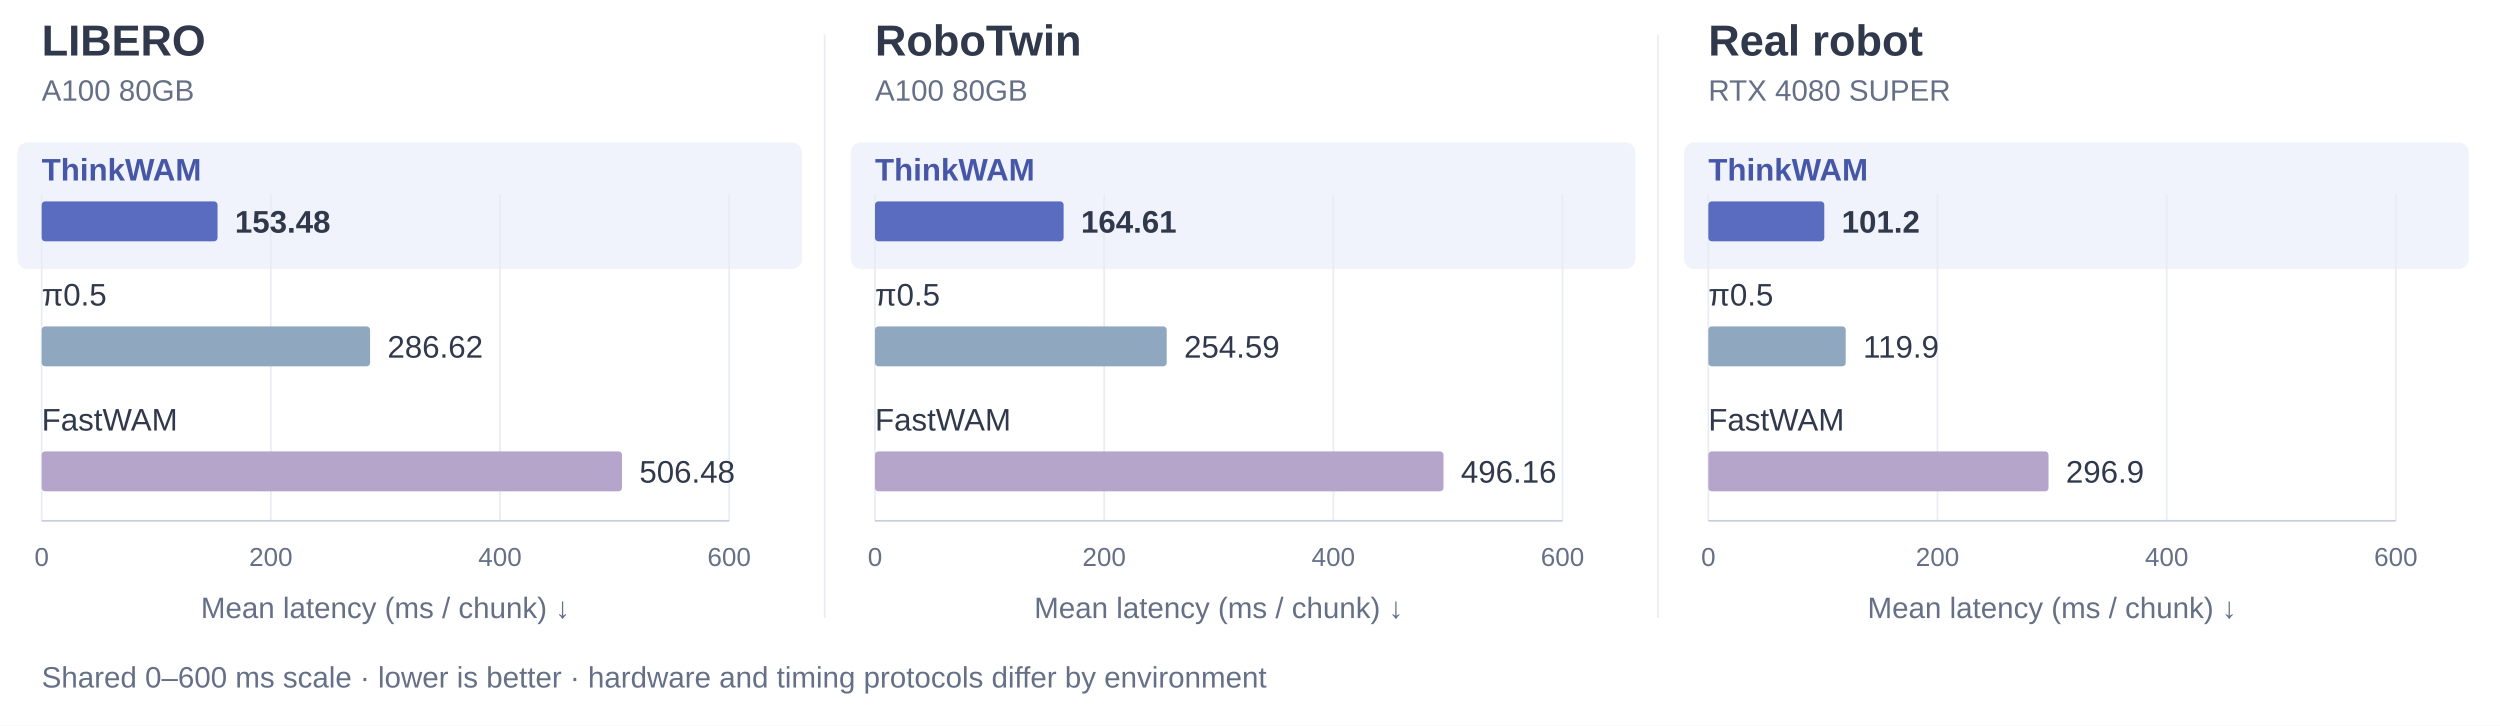
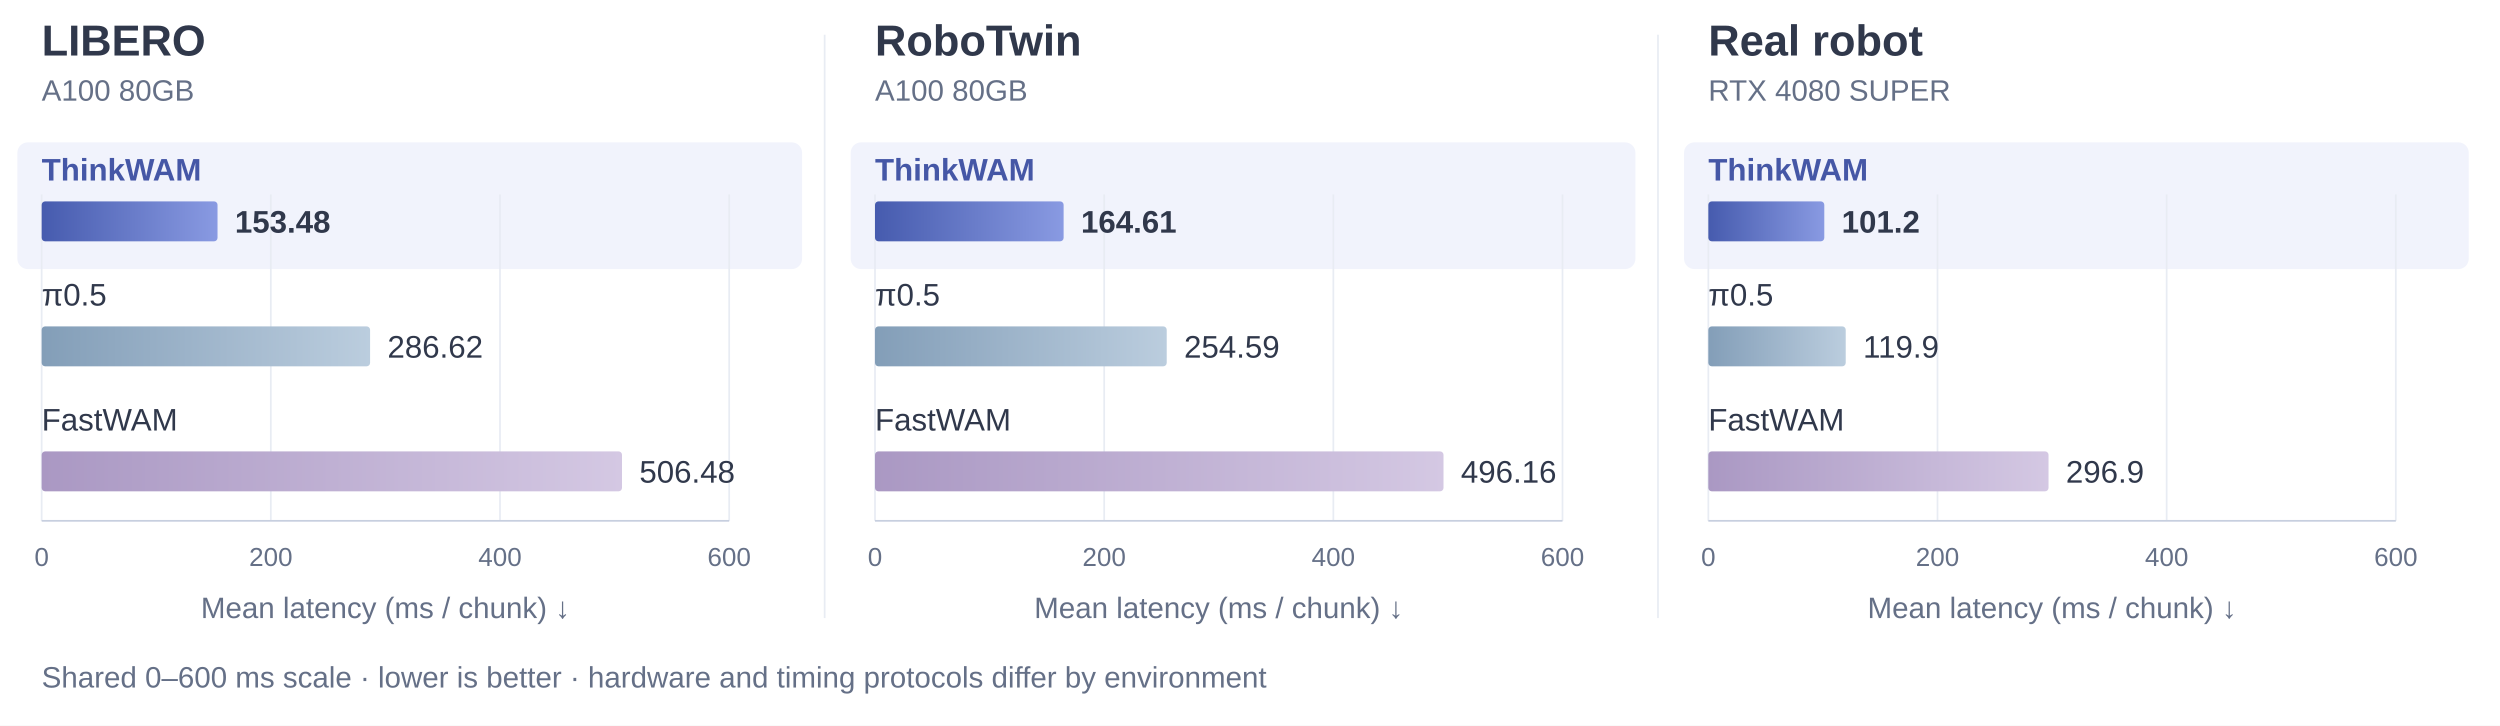
<svg xmlns="http://www.w3.org/2000/svg" width="1440" height="418" viewBox="0 0 1440 418" role="img" aria-labelledby="chart-title chart-desc">
+   <defs>
+     <linearGradient id="bar-ours" x1="0" y1="0" x2="1" y2="0">
+       <stop offset="0" stop-color="#465BAE" />
+       <stop offset="1" stop-color="#899AE2" />
+     </linearGradient>
+     <linearGradient id="bar-pi" x1="0" y1="0" x2="1" y2="0">
+       <stop offset="0" stop-color="#839EB8" />
+       <stop offset="1" stop-color="#BBCDDE" />
+     </linearGradient>
+     <linearGradient id="bar-fast" x1="0" y1="0" x2="1" y2="0">
+       <stop offset="0" stop-color="#AA98C3" />
+       <stop offset="1" stop-color="#D4C8E3" />
+     </linearGradient>
+   </defs>
  <style>text{font-family:Arial,Helvetica,sans-serif;font-variant-numeric:tabular-nums}</style>
  <rect width="1440" height="418" fill="#FFFFFF" />
  <text x="24" y="32" font-size="25" font-weight="650" fill="#30384B" text-anchor="start">LIBERO</text>
  <text x="24" y="58" font-size="17" font-weight="400" fill="#657087" text-anchor="start">A100 80GB</text>
  <rect x="10" y="82" width="452" height="73" rx="6" fill="#F1F3FC" />
  <line x1="24" y1="112" x2="24" y2="300" stroke="#E8ECF3" stroke-width="1" />
  <text x="24" y="326" font-size="15" font-weight="400" fill="#657087" text-anchor="middle">0</text>
  <line x1="156" y1="112" x2="156" y2="300" stroke="#E8ECF3" stroke-width="1" />
  <text x="156" y="326" font-size="15" font-weight="400" fill="#657087" text-anchor="middle">200</text>
  <line x1="288" y1="112" x2="288" y2="300" stroke="#E8ECF3" stroke-width="1" />
  <text x="288" y="326" font-size="15" font-weight="400" fill="#657087" text-anchor="middle">400</text>
  <line x1="420" y1="112" x2="420" y2="300" stroke="#E8ECF3" stroke-width="1" />
  <text x="420" y="326" font-size="15" font-weight="400" fill="#657087" text-anchor="middle">600</text>
  <text x="24" y="104" font-size="18" font-weight="650" fill="#4557A6" text-anchor="start">ThinkWAM</text>
-   <rect data-method="ThinkWAM" data-value="153.48" x="24" y="116" width="101.297" height="23" rx="2" fill="#596CC0" />
+   <rect data-method="ThinkWAM" data-value="153.48" x="24" y="116" width="101.297" height="23" rx="2" fill="url(#bar-ours)" />
  <text x="135.297" y="134" font-size="18" font-weight="650" fill="#30384B" text-anchor="start">153.48</text>
  <text x="24" y="176" font-size="18" font-weight="400" fill="#30384B" text-anchor="start">π0.5</text>
-   <rect data-method="π0.5" data-value="286.62" x="24" y="188" width="189.169" height="23" rx="2" fill="#8FA8BF" />
+   <rect data-method="π0.5" data-value="286.62" x="24" y="188" width="189.169" height="23" rx="2" fill="url(#bar-pi)" />
  <text x="223.169" y="206" font-size="18" font-weight="400" fill="#30384B" text-anchor="start">286.62</text>
  <text x="24" y="248" font-size="18" font-weight="400" fill="#30384B" text-anchor="start">FastWAM</text>
-   <rect data-method="FastWAM" data-value="506.48" x="24" y="260" width="334.277" height="23" rx="2" fill="#B5A5CB" />
+   <rect data-method="FastWAM" data-value="506.48" x="24" y="260" width="334.277" height="23" rx="2" fill="url(#bar-fast)" />
  <text x="368.277" y="278" font-size="18" font-weight="400" fill="#30384B" text-anchor="start">506.48</text>
  <line x1="24" y1="300" x2="420" y2="300" stroke="#C7CFDF" stroke-width="1" />
  <text x="222" y="356" font-size="17" font-weight="400" fill="#657087" text-anchor="middle">Mean latency (ms / chunk) ↓</text>
  <text x="504" y="32" font-size="25" font-weight="650" fill="#30384B" text-anchor="start">RoboTwin</text>
  <text x="504" y="58" font-size="17" font-weight="400" fill="#657087" text-anchor="start">A100 80GB</text>
  <rect x="490" y="82" width="452" height="73" rx="6" fill="#F1F3FC" />
  <line x1="504" y1="112" x2="504" y2="300" stroke="#E8ECF3" stroke-width="1" />
  <text x="504" y="326" font-size="15" font-weight="400" fill="#657087" text-anchor="middle">0</text>
  <line x1="636" y1="112" x2="636" y2="300" stroke="#E8ECF3" stroke-width="1" />
  <text x="636" y="326" font-size="15" font-weight="400" fill="#657087" text-anchor="middle">200</text>
  <line x1="768" y1="112" x2="768" y2="300" stroke="#E8ECF3" stroke-width="1" />
  <text x="768" y="326" font-size="15" font-weight="400" fill="#657087" text-anchor="middle">400</text>
  <line x1="900" y1="112" x2="900" y2="300" stroke="#E8ECF3" stroke-width="1" />
  <text x="900" y="326" font-size="15" font-weight="400" fill="#657087" text-anchor="middle">600</text>
  <text x="504" y="104" font-size="18" font-weight="650" fill="#4557A6" text-anchor="start">ThinkWAM</text>
-   <rect data-method="ThinkWAM" data-value="164.61" x="504" y="116" width="108.643" height="23" rx="2" fill="#596CC0" />
+   <rect data-method="ThinkWAM" data-value="164.61" x="504" y="116" width="108.643" height="23" rx="2" fill="url(#bar-ours)" />
  <text x="622.643" y="134" font-size="18" font-weight="650" fill="#30384B" text-anchor="start">164.61</text>
  <text x="504" y="176" font-size="18" font-weight="400" fill="#30384B" text-anchor="start">π0.5</text>
-   <rect data-method="π0.5" data-value="254.59" x="504" y="188" width="168.029" height="23" rx="2" fill="#8FA8BF" />
+   <rect data-method="π0.5" data-value="254.59" x="504" y="188" width="168.029" height="23" rx="2" fill="url(#bar-pi)" />
  <text x="682.029" y="206" font-size="18" font-weight="400" fill="#30384B" text-anchor="start">254.59</text>
  <text x="504" y="248" font-size="18" font-weight="400" fill="#30384B" text-anchor="start">FastWAM</text>
-   <rect data-method="FastWAM" data-value="496.16" x="504" y="260" width="327.466" height="23" rx="2" fill="#B5A5CB" />
+   <rect data-method="FastWAM" data-value="496.16" x="504" y="260" width="327.466" height="23" rx="2" fill="url(#bar-fast)" />
  <text x="841.466" y="278" font-size="18" font-weight="400" fill="#30384B" text-anchor="start">496.16</text>
  <line x1="504" y1="300" x2="900" y2="300" stroke="#C7CFDF" stroke-width="1" />
  <text x="702" y="356" font-size="17" font-weight="400" fill="#657087" text-anchor="middle">Mean latency (ms / chunk) ↓</text>
  <line x1="475" y1="20" x2="475" y2="356" stroke="#E8ECF3" />
  <text x="984" y="32" font-size="25" font-weight="650" fill="#30384B" text-anchor="start">Real robot</text>
  <text x="984" y="58" font-size="17" font-weight="400" fill="#657087" text-anchor="start">RTX 4080 SUPER</text>
  <rect x="970" y="82" width="452" height="73" rx="6" fill="#F1F3FC" />
  <line x1="984" y1="112" x2="984" y2="300" stroke="#E8ECF3" stroke-width="1" />
  <text x="984" y="326" font-size="15" font-weight="400" fill="#657087" text-anchor="middle">0</text>
  <line x1="1116" y1="112" x2="1116" y2="300" stroke="#E8ECF3" stroke-width="1" />
  <text x="1116" y="326" font-size="15" font-weight="400" fill="#657087" text-anchor="middle">200</text>
  <line x1="1248" y1="112" x2="1248" y2="300" stroke="#E8ECF3" stroke-width="1" />
  <text x="1248" y="326" font-size="15" font-weight="400" fill="#657087" text-anchor="middle">400</text>
  <line x1="1380" y1="112" x2="1380" y2="300" stroke="#E8ECF3" stroke-width="1" />
  <text x="1380" y="326" font-size="15" font-weight="400" fill="#657087" text-anchor="middle">600</text>
  <text x="984" y="104" font-size="18" font-weight="650" fill="#4557A6" text-anchor="start">ThinkWAM</text>
-   <rect data-method="ThinkWAM" data-value="101.2" x="984" y="116" width="66.792" height="23" rx="2" fill="#596CC0" />
+   <rect data-method="ThinkWAM" data-value="101.2" x="984" y="116" width="66.792" height="23" rx="2" fill="url(#bar-ours)" />
  <text x="1060.79" y="134" font-size="18" font-weight="650" fill="#30384B" text-anchor="start">101.2</text>
  <text x="984" y="176" font-size="18" font-weight="400" fill="#30384B" text-anchor="start">π0.5</text>
-   <rect data-method="π0.5" data-value="119.9" x="984" y="188" width="79.134" height="23" rx="2" fill="#8FA8BF" />
+   <rect data-method="π0.5" data-value="119.9" x="984" y="188" width="79.134" height="23" rx="2" fill="url(#bar-pi)" />
  <text x="1073.13" y="206" font-size="18" font-weight="400" fill="#30384B" text-anchor="start">119.9</text>
  <text x="984" y="248" font-size="18" font-weight="400" fill="#30384B" text-anchor="start">FastWAM</text>
-   <rect data-method="FastWAM" data-value="296.9" x="984" y="260" width="195.954" height="23" rx="2" fill="#B5A5CB" />
+   <rect data-method="FastWAM" data-value="296.9" x="984" y="260" width="195.954" height="23" rx="2" fill="url(#bar-fast)" />
  <text x="1189.95" y="278" font-size="18" font-weight="400" fill="#30384B" text-anchor="start">296.9</text>
  <line x1="984" y1="300" x2="1380" y2="300" stroke="#C7CFDF" stroke-width="1" />
  <text x="1182" y="356" font-size="17" font-weight="400" fill="#657087" text-anchor="middle">Mean latency (ms / chunk) ↓</text>
  <line x1="955" y1="20" x2="955" y2="356" stroke="#E8ECF3" />
  <text x="24" y="396" font-size="17" font-weight="400" fill="#657087" text-anchor="start">Shared 0–600 ms scale · lower is better · hardware and timing protocols differ by environment</text>
</svg>
